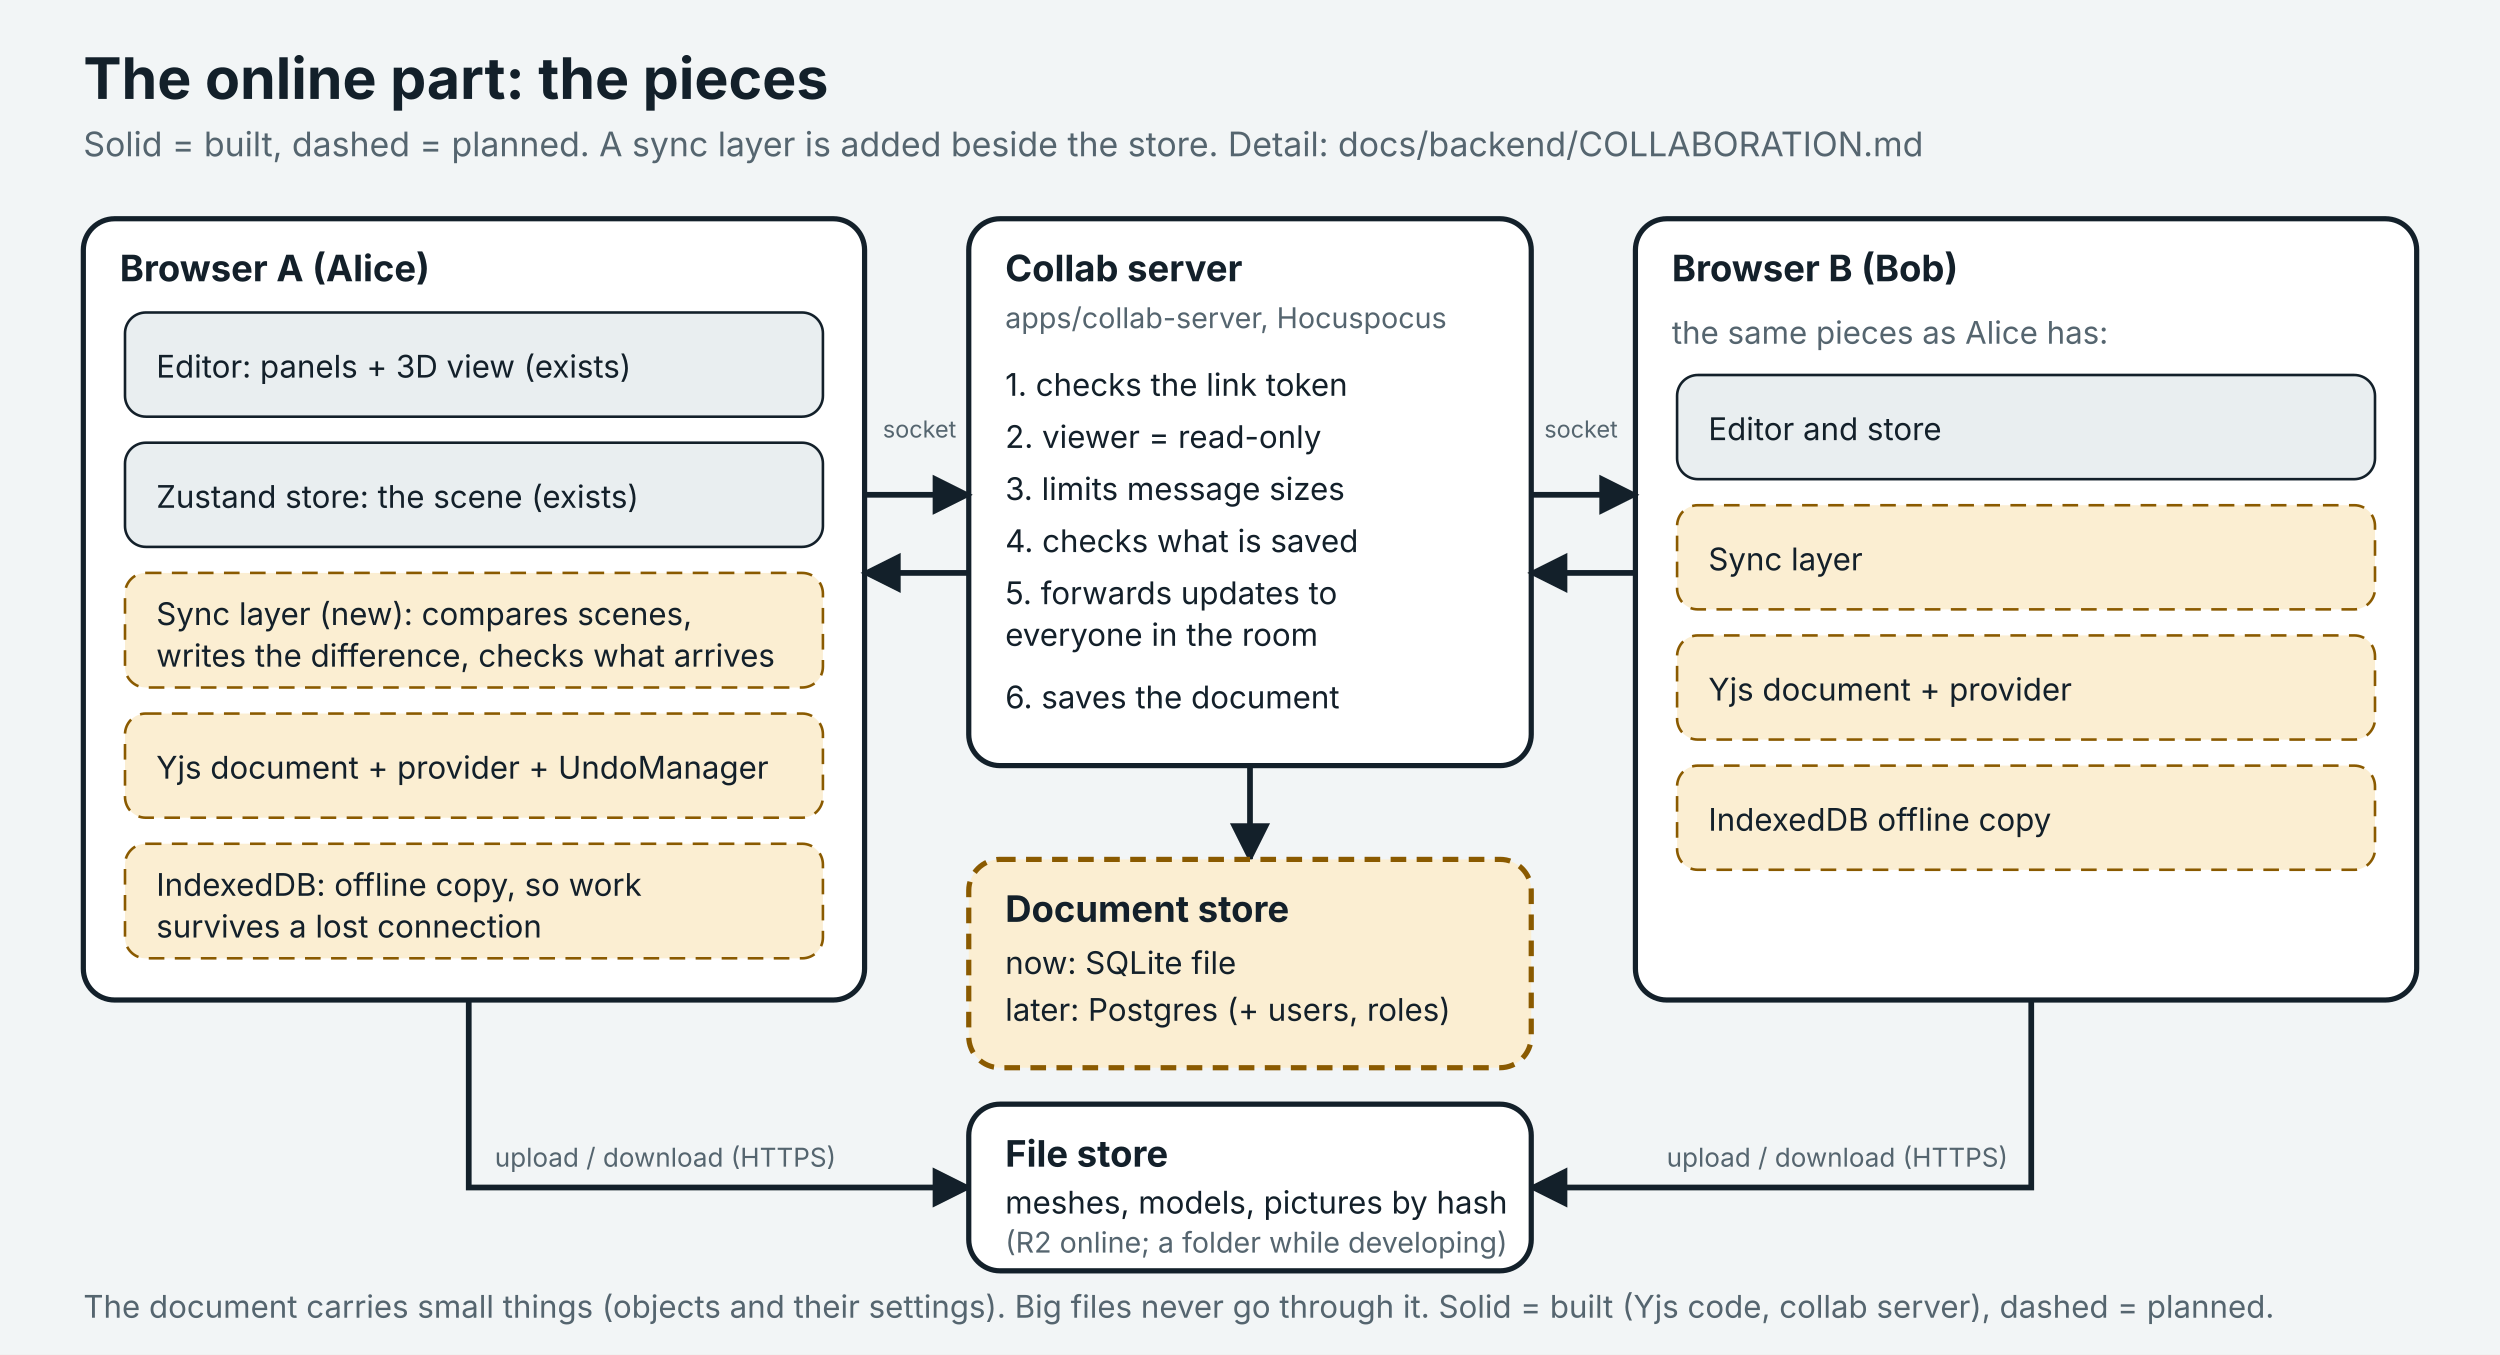
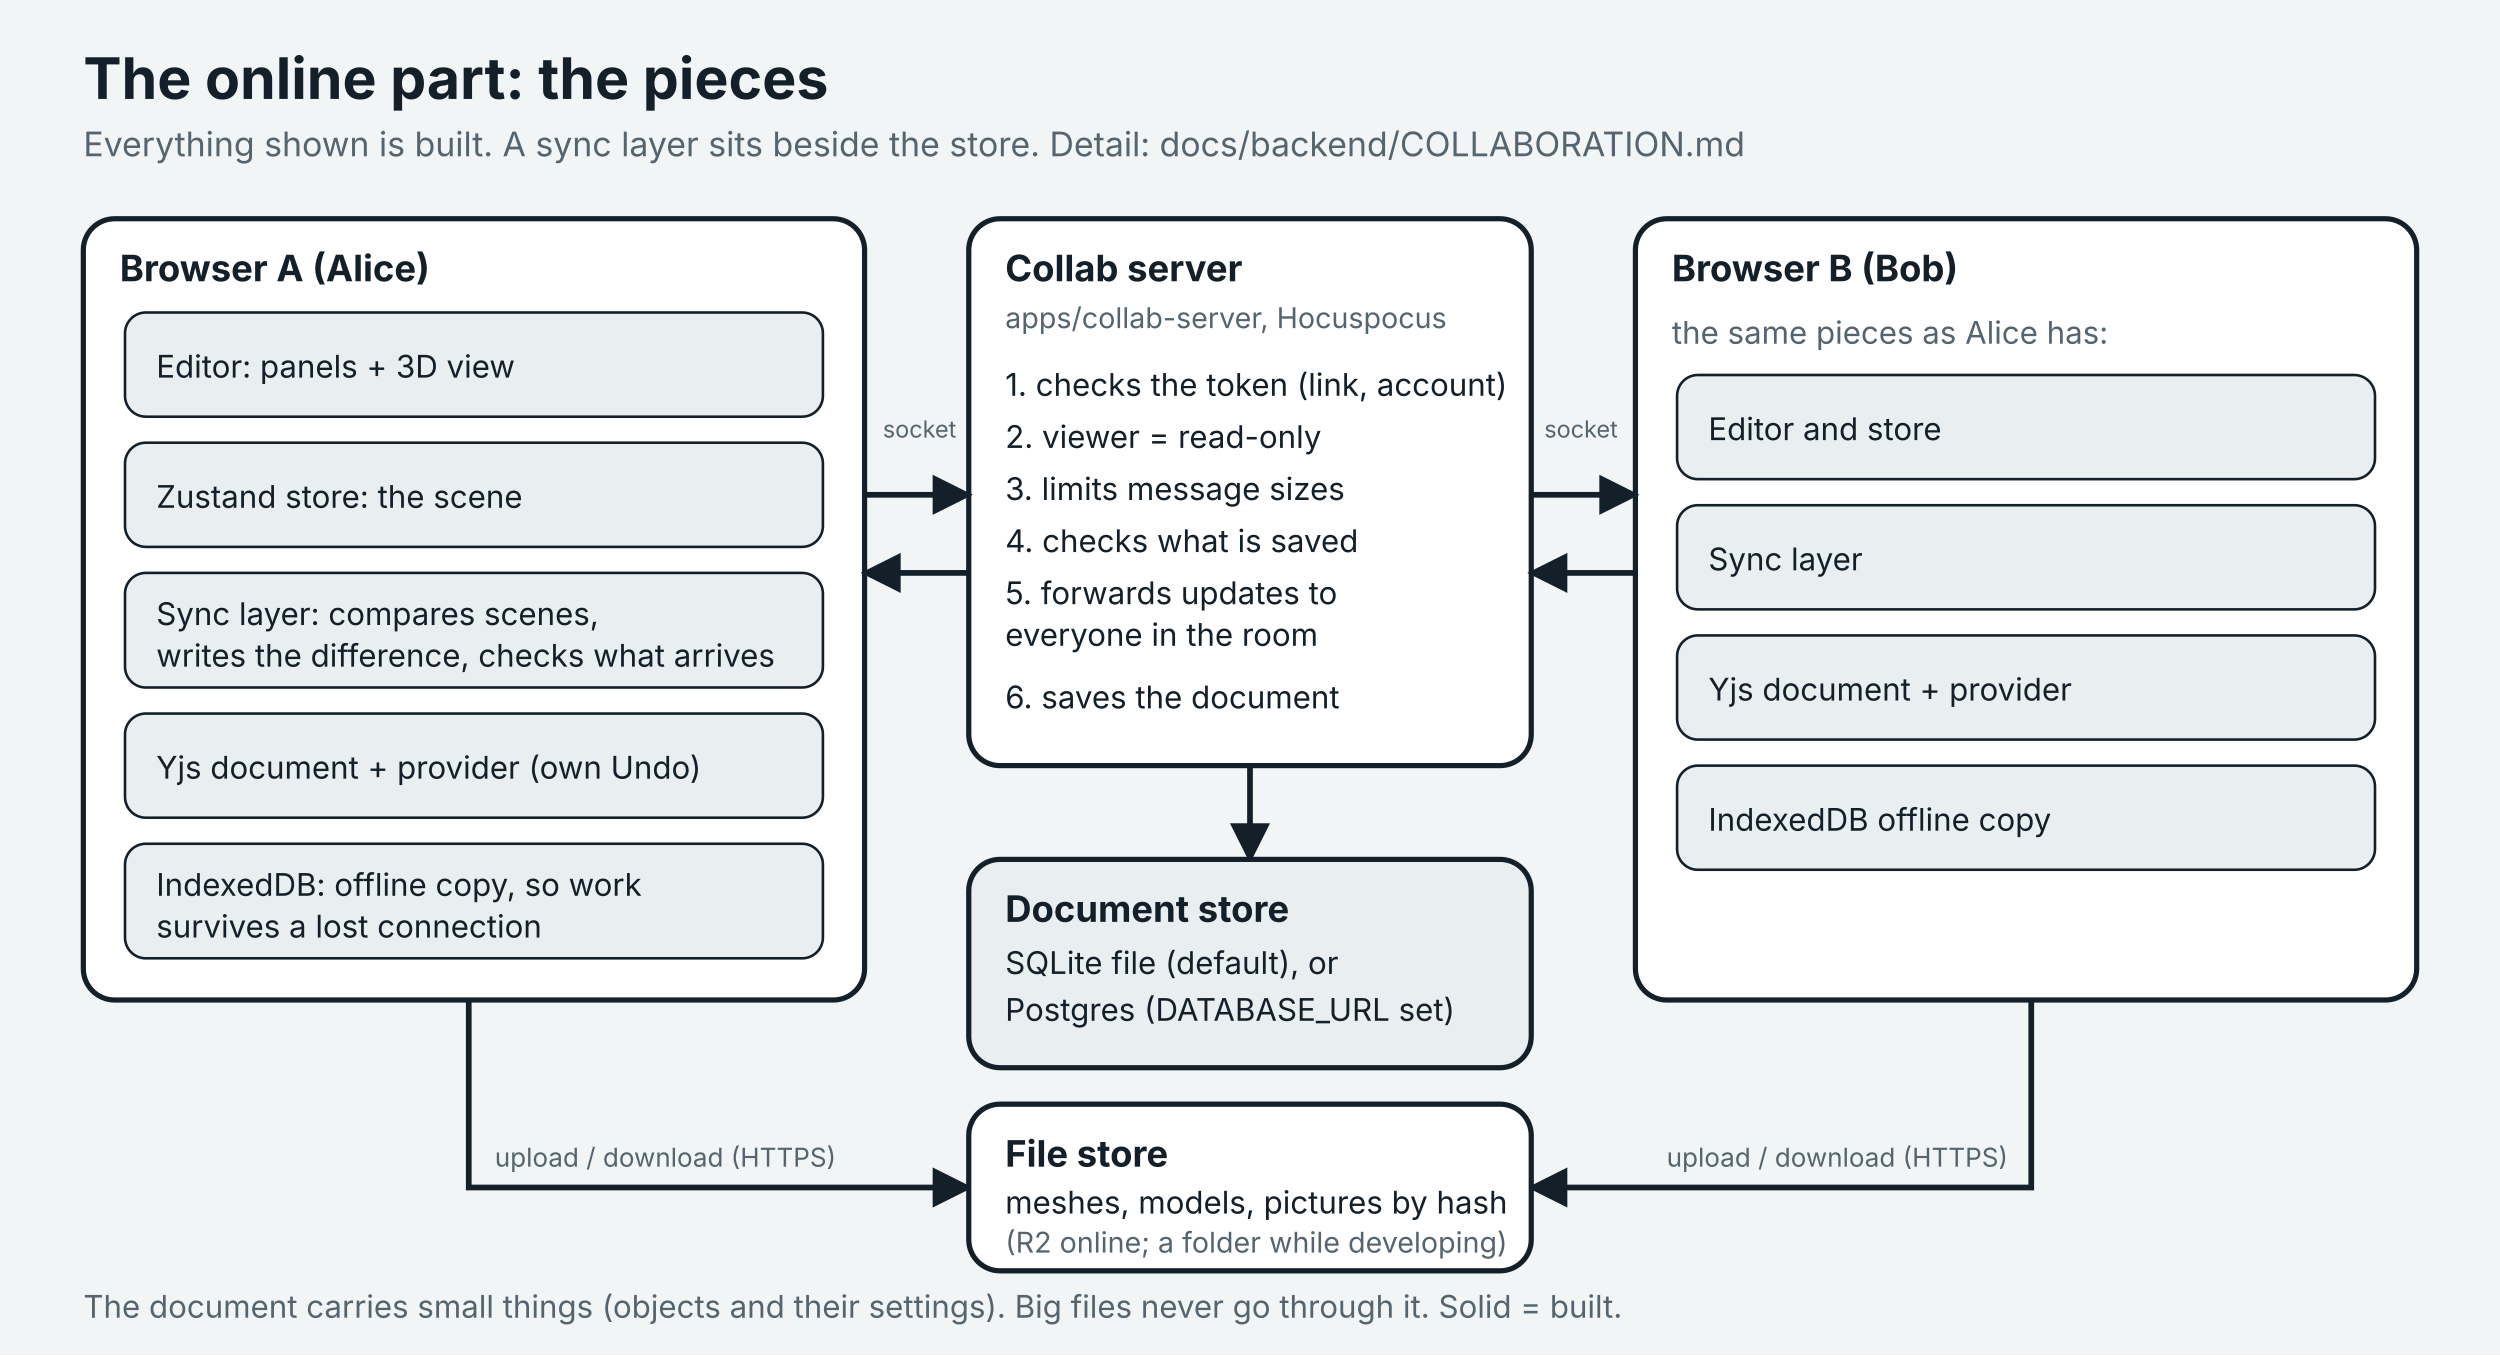
<svg xmlns="http://www.w3.org/2000/svg" viewBox="0 0 960 520" width="960" height="520" role="img" aria-labelledby="t d" font-family="Inter, system-ui, sans-serif">
  <defs>
    <marker id="a" viewBox="0 0 10 10" refX="9" refY="5" markerWidth="7" markerHeight="7" orient="auto-start-reverse">
      <path d="M0 0 10 5 0 10z" fill="#13202a" />
    </marker>
  </defs>
  <rect width="960" height="520" fill="#f2f5f6" />
  <text x="32" y="38" font-size="22" font-weight="700" fill="#13202a">The online part: the pieces</text>
-   <text x="32" y="60" font-size="13" fill="#55656f">Solid = built, dashed = planned. A sync layer is added beside the store. Detail: docs/backend/COLLABORATION.md</text>
+   <text x="32" y="60" font-size="13" fill="#55656f">Everything shown is built. A sync layer sits beside the store. Detail: docs/backend/COLLABORATION.md</text>
  <rect x="32" y="84" width="300" height="300" rx="12" fill="#fff" stroke="#13202a" stroke-width="2" />
  <text x="46" y="108" font-size="14" font-weight="700" fill="#13202a">Browser A (Alice)</text>
  <rect x="48" y="120" width="268" height="40" rx="8" fill="#e9eef0" stroke="#13202a" />
-   <text x="60" y="145" font-size="12" fill="#13202a">Editor: panels + 3D view (exists)</text>
+   <text x="60" y="145" font-size="12" fill="#13202a">Editor: panels + 3D view</text>
  <rect x="48" y="170" width="268" height="40" rx="8" fill="#e9eef0" stroke="#13202a" />
-   <text x="60" y="195" font-size="12" fill="#13202a">Zustand store: the scene (exists)</text>
-   <rect x="48" y="220" width="268" height="44" rx="8" fill="#fbeed2" stroke="#8a5a00" stroke-dasharray="6 4" />
-   <text x="60" y="240" font-size="12" fill="#13202a">Sync layer (new): compares scenes,</text>
+   <text x="60" y="195" font-size="12" fill="#13202a">Zustand store: the scene</text>
+   <rect x="48" y="220" width="268" height="44" rx="8" fill="#e9eef0" stroke="#13202a" />
+   <text x="60" y="240" font-size="12" fill="#13202a">Sync layer: compares scenes,</text>
  <text x="60" y="256" font-size="12" fill="#13202a">writes the difference, checks what arrives</text>
-   <rect x="48" y="274" width="268" height="40" rx="8" fill="#fbeed2" stroke="#8a5a00" stroke-dasharray="6 4" />
-   <text x="60" y="299" font-size="12" fill="#13202a">Yjs document + provider + UndoManager</text>
-   <rect x="48" y="324" width="268" height="44" rx="8" fill="#fbeed2" stroke="#8a5a00" stroke-dasharray="6 4" />
+   <rect x="48" y="274" width="268" height="40" rx="8" fill="#e9eef0" stroke="#13202a" />
+   <text x="60" y="299" font-size="12" fill="#13202a">Yjs document + provider (own Undo)</text>
+   <rect x="48" y="324" width="268" height="44" rx="8" fill="#e9eef0" stroke="#13202a" />
  <text x="60" y="344" font-size="12" fill="#13202a">IndexedDB: offline copy, so work</text>
  <text x="60" y="360" font-size="12" fill="#13202a">survives a lost connection</text>
  <rect x="628" y="84" width="300" height="300" rx="12" fill="#fff" stroke="#13202a" stroke-width="2" />
  <text x="642" y="108" font-size="14" font-weight="700" fill="#13202a">Browser B (Bob)</text>
  <text x="642" y="132" font-size="12" fill="#55656f">the same pieces as Alice has:</text>
  <rect x="644" y="144" width="268" height="40" rx="8" fill="#e9eef0" stroke="#13202a" />
  <text x="656" y="169" font-size="12" fill="#13202a">Editor and store</text>
-   <rect x="644" y="194" width="268" height="40" rx="8" fill="#fbeed2" stroke="#8a5a00" stroke-dasharray="6 4" />
+   <rect x="644" y="194" width="268" height="40" rx="8" fill="#e9eef0" stroke="#13202a" />
  <text x="656" y="219" font-size="12" fill="#13202a">Sync layer</text>
-   <rect x="644" y="244" width="268" height="40" rx="8" fill="#fbeed2" stroke="#8a5a00" stroke-dasharray="6 4" />
+   <rect x="644" y="244" width="268" height="40" rx="8" fill="#e9eef0" stroke="#13202a" />
  <text x="656" y="269" font-size="12" fill="#13202a">Yjs document + provider</text>
-   <rect x="644" y="294" width="268" height="40" rx="8" fill="#fbeed2" stroke="#8a5a00" stroke-dasharray="6 4" />
+   <rect x="644" y="294" width="268" height="40" rx="8" fill="#e9eef0" stroke="#13202a" />
  <text x="656" y="319" font-size="12" fill="#13202a">IndexedDB offline copy</text>
  <rect x="372" y="84" width="216" height="210" rx="12" fill="#fff" stroke="#13202a" stroke-width="2" />
  <text x="386" y="108" font-size="14" font-weight="700" fill="#13202a">Collab server</text>
  <text x="386" y="126" font-size="11" fill="#55656f">apps/collab-server, Hocuspocus</text>
-   <text x="386" y="152" font-size="12" fill="#13202a">1. checks the link token</text>
+   <text x="386" y="152" font-size="12" fill="#13202a">1. checks the token (link, account)</text>
  <text x="386" y="172" font-size="12" fill="#13202a">2. viewer = read-only</text>
  <text x="386" y="192" font-size="12" fill="#13202a">3. limits message sizes</text>
  <text x="386" y="212" font-size="12" fill="#13202a">4. checks what is saved</text>
  <text x="386" y="232" font-size="12" fill="#13202a">5. forwards updates to</text>
  <text x="386" y="248" font-size="12" fill="#13202a">    everyone in the room</text>
  <text x="386" y="272" font-size="12" fill="#13202a">6. saves the document</text>
  <path d="M332 190 H372" stroke="#13202a" stroke-width="2.2" fill="none" marker-end="url(#a)" />
  <path d="M372 220 H332" stroke="#13202a" stroke-width="2.2" fill="none" marker-end="url(#a)" />
  <path d="M588 190 H628" stroke="#13202a" stroke-width="2.2" fill="none" marker-end="url(#a)" />
  <path d="M628 220 H588" stroke="#13202a" stroke-width="2.2" fill="none" marker-end="url(#a)" />
  <text x="339" y="168" font-size="9" fill="#55656f">socket</text>
  <text x="593" y="168" font-size="9" fill="#55656f">socket</text>
  <path d="M480 294 V330" stroke="#13202a" stroke-width="2.2" fill="none" marker-end="url(#a)" />
-   <rect x="372" y="330" width="216" height="80" rx="12" fill="#fbeed2" stroke="#8a5a00" stroke-width="2" stroke-dasharray="6 4" />
+   <rect x="372" y="330" width="216" height="80" rx="12" fill="#e9eef0" stroke="#13202a" stroke-width="2" />
  <text x="386" y="354" font-size="14" font-weight="700" fill="#13202a">Document store</text>
-   <text x="386" y="374" font-size="12" fill="#13202a">now: SQLite file</text>
-   <text x="386" y="392" font-size="12" fill="#13202a">later: Postgres (+ users, roles)</text>
+   <text x="386" y="374" font-size="12" fill="#13202a">SQLite file (default), or</text>
+   <text x="386" y="392" font-size="12" fill="#13202a">Postgres (DATABASE_URL set)</text>
  <path d="M180 384 V456 H372" stroke="#13202a" stroke-width="2.2" fill="none" marker-end="url(#a)" />
  <path d="M780 384 V456 H588" stroke="#13202a" stroke-width="2.2" fill="none" marker-end="url(#a)" />
  <rect x="372" y="424" width="216" height="64" rx="12" fill="#fff" stroke="#13202a" stroke-width="2" />
  <text x="386" y="448" font-size="14" font-weight="700" fill="#13202a">File store</text>
  <text x="386" y="466" font-size="12" fill="#13202a">meshes, models, pictures by hash</text>
  <text x="386" y="481" font-size="11" fill="#55656f">(R2 online; a folder while developing)</text>
  <text x="190" y="448" font-size="10" fill="#55656f">upload / download (HTTPS)</text>
  <text x="640" y="448" font-size="10" fill="#55656f">upload / download (HTTPS)</text>
-   <text x="32" y="506" font-size="12" fill="#55656f">The document carries small things (objects and their settings). Big files never go through it. Solid = built (Yjs code, collab server), dashed = planned.</text>
+   <text x="32" y="506" font-size="12" fill="#55656f">The document carries small things (objects and their settings). Big files never go through it. Solid = built.</text>
</svg>
